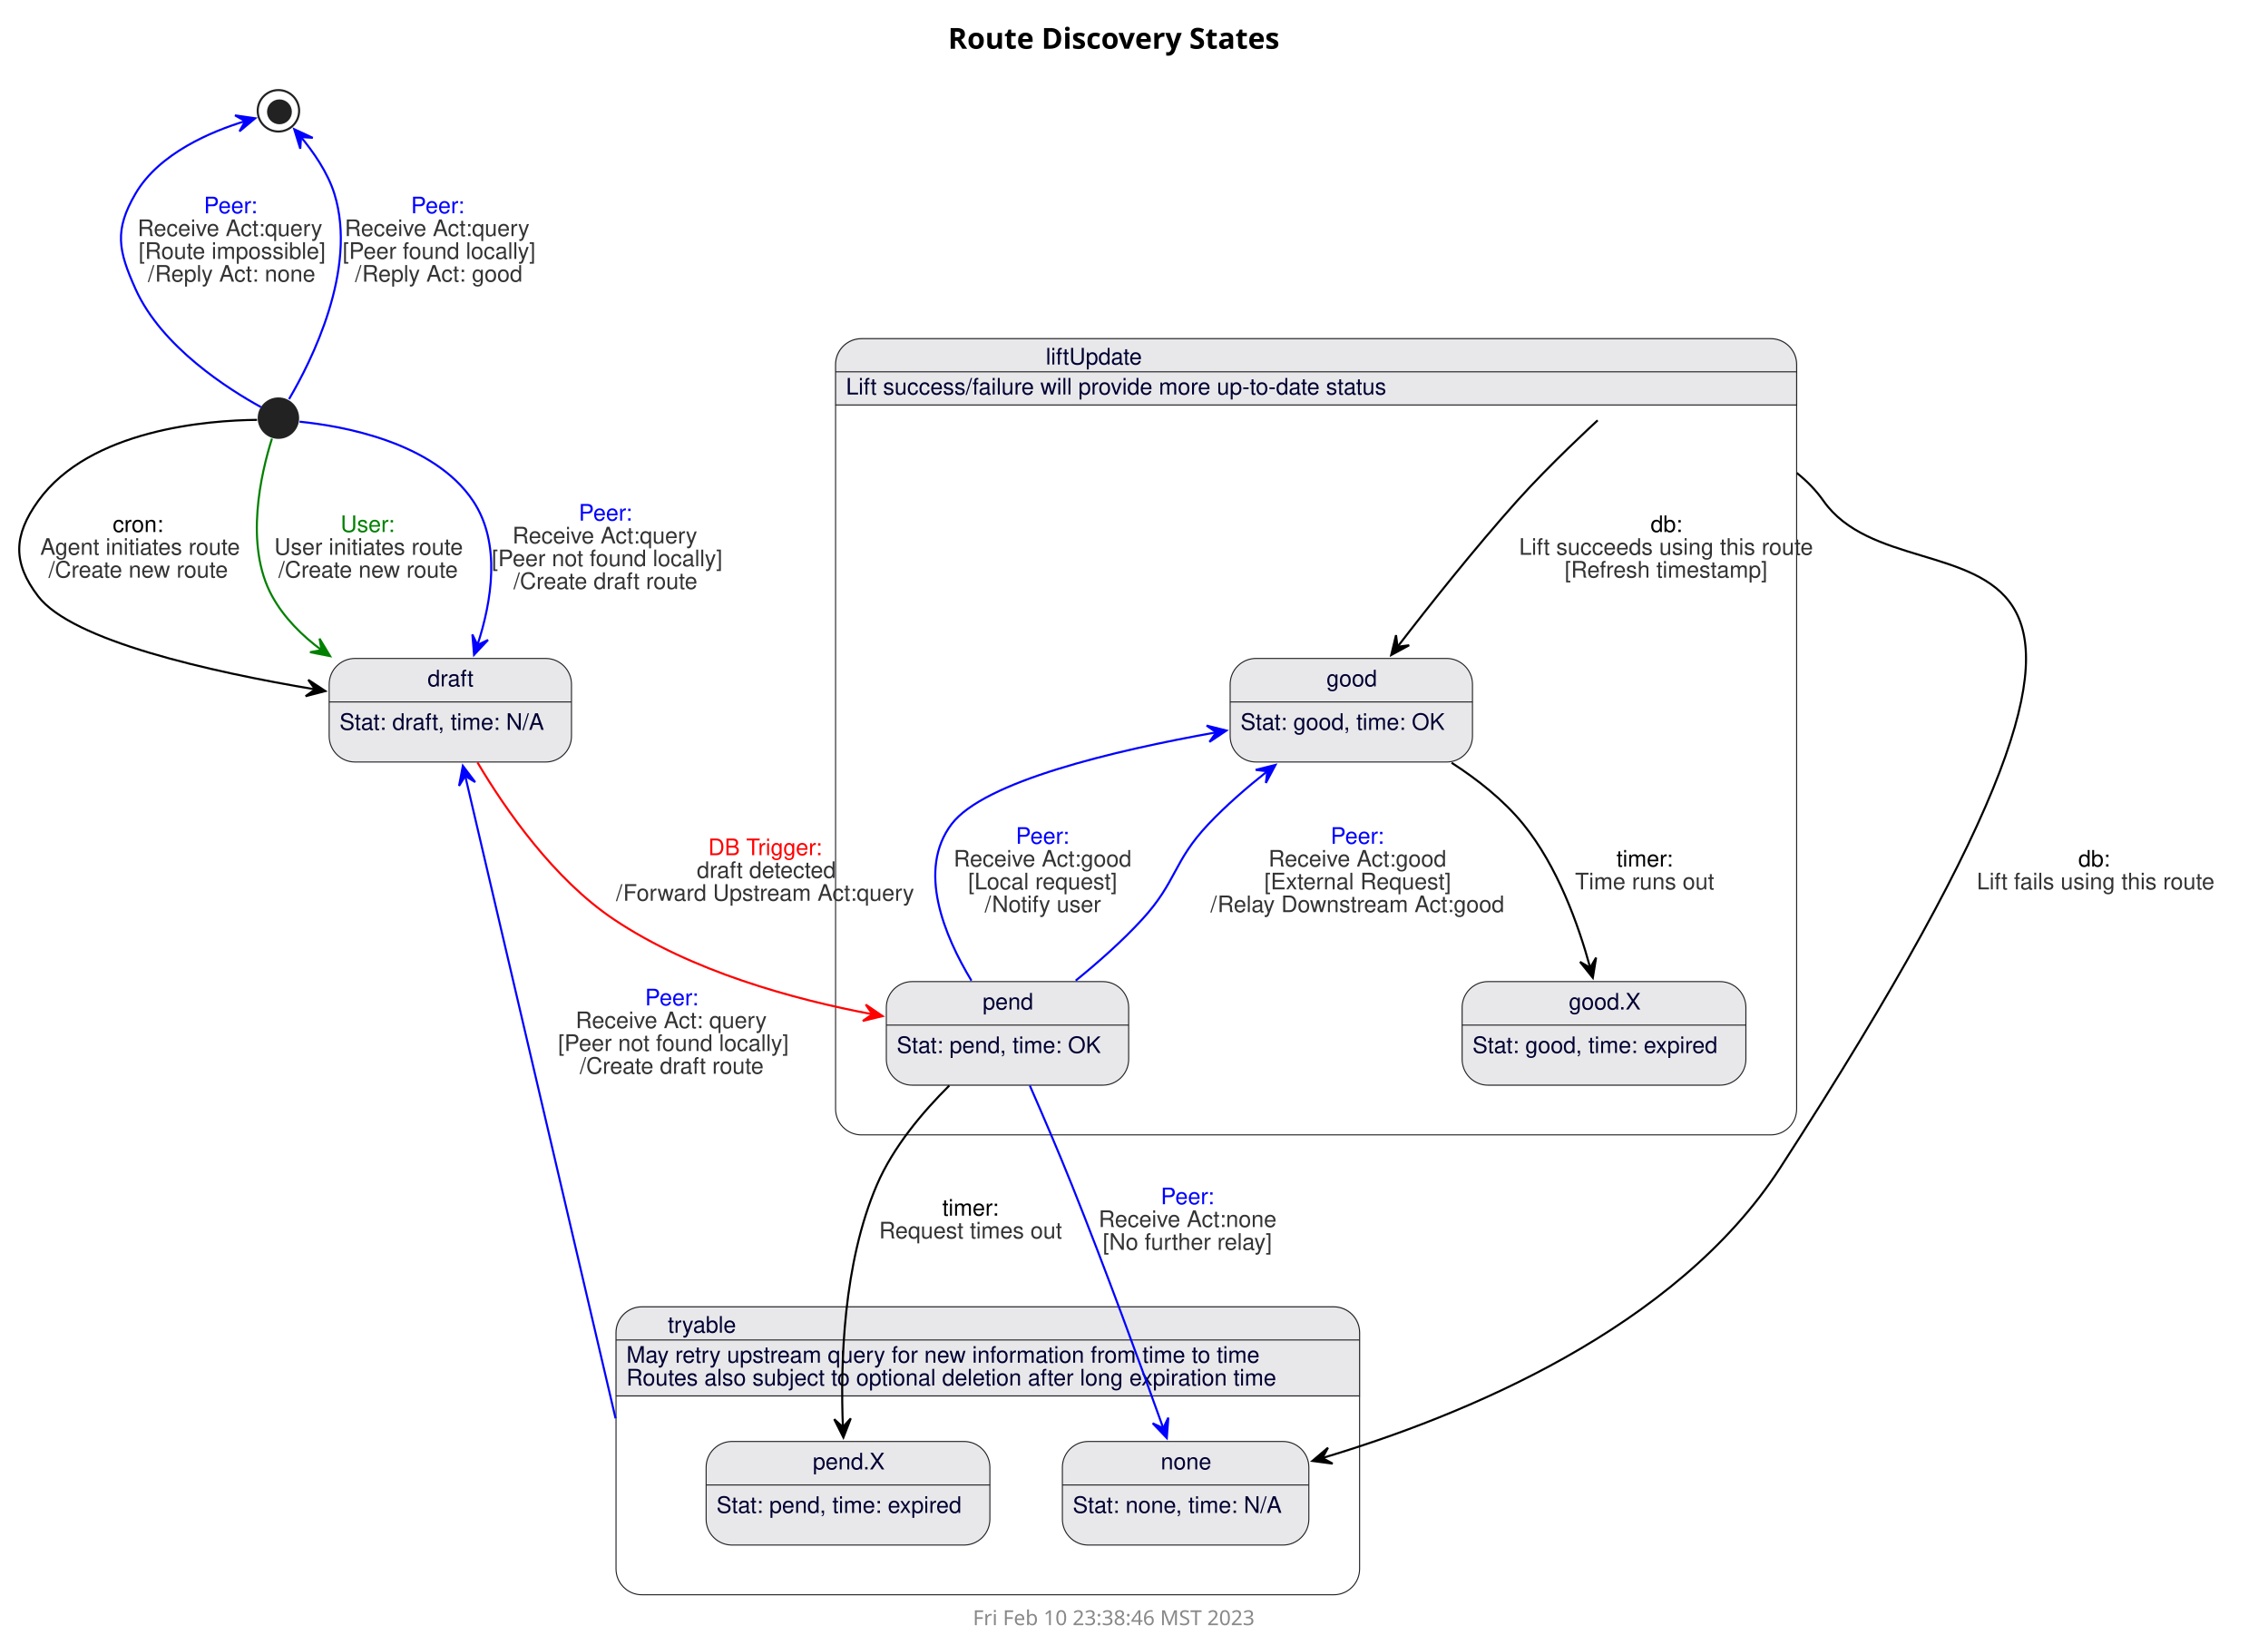
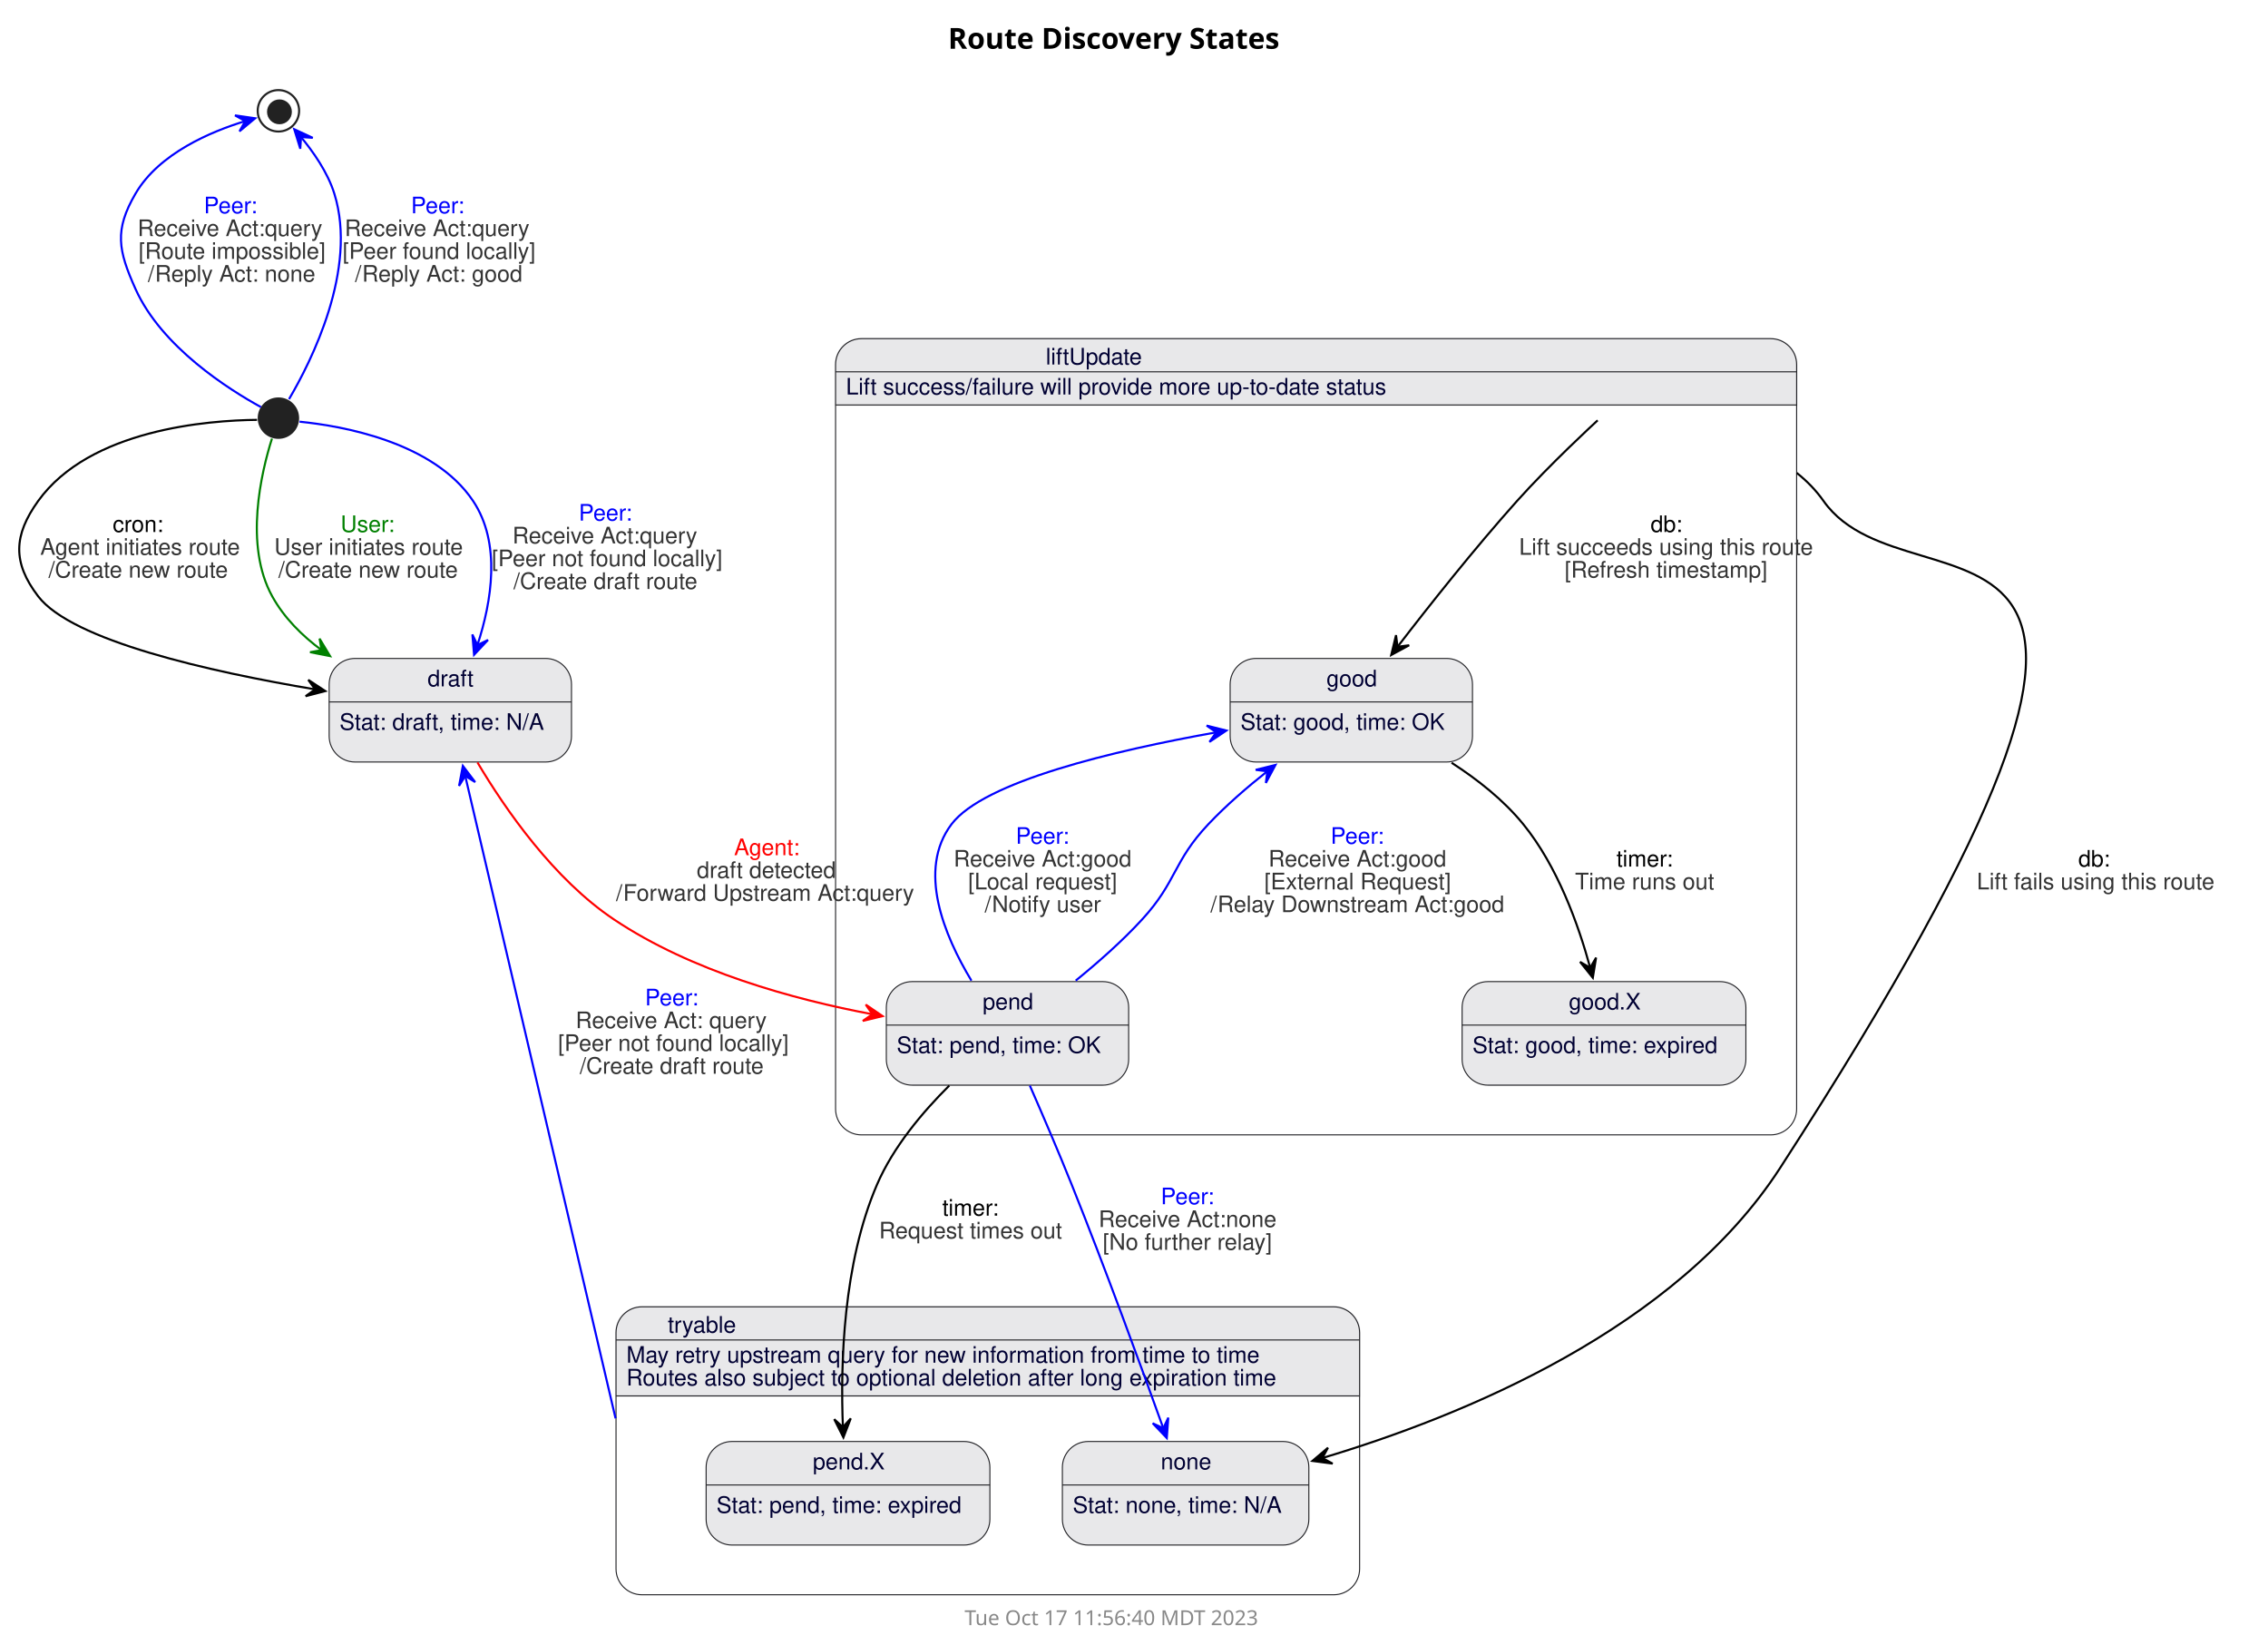
<svg xmlns="http://www.w3.org/2000/svg" contentStyleType="text/css" height="794px" preserveAspectRatio="none" style="width:1095px;height:794px;background:#FFFFFF;" version="1.1" viewBox="0 0 1095 794" width="1095px" zoomAndPan="magnify">
  <defs />
  <g>
    <text fill="#000000" font-family="sans-serif" font-size="14" font-weight="bold" lengthAdjust="spacing" textLength="166" x="457.715" y="23.535">Route Discovery States</text>
    <g id="cluster_tryable">
      <path d="M309.92,630.848 L643.92,630.848 A12.5,12.5 0 0 1 656.42,643.348 L656.42,673.848 L297.42,673.848 L297.42,643.348 A12.5,12.5 0 0 1 309.92,630.848 " fill="#E8E8EA" style="stroke:#E8E8EA;stroke-width:1.0;" />
      <rect fill="none" height="139" rx="12.5" ry="12.5" style="stroke:#202024;stroke-width:0.5;" width="359" x="297.42" y="630.848" />
      <line style="stroke:#202024;stroke-width:0.5;" x1="297.42" x2="656.42" y1="673.848" y2="673.848" />
      <line style="stroke:#202024;stroke-width:0.5;" x1="297.42" x2="656.42" y1="646.848" y2="646.848" />
      <text fill="#000033" font-family="Helvetica" font-size="11" lengthAdjust="spacing" textLength="33" x="322.42" y="643.318">tryable</text>
      <text fill="#000033" font-family="Helvetica" font-size="11" lengthAdjust="spacing" textLength="305" x="302.42" y="657.818">May retry upstream query for new information from time to time</text>
      <text fill="#000033" font-family="Helvetica" font-size="11" lengthAdjust="spacing" textLength="309" x="302.42" y="668.818">Routes also subject to optional deletion after long expiration time</text>
    </g>
    <g id="cluster_liftUpdate">
      <path d="M415.92,163.488 L854.92,163.488 A12.5,12.5 0 0 1 867.42,175.988 L867.42,195.488 L403.42,195.488 L403.42,175.988 A12.5,12.5 0 0 1 415.92,163.488 " fill="#E8E8EA" style="stroke:#E8E8EA;stroke-width:1.0;" />
      <rect fill="none" height="384.36" rx="12.5" ry="12.5" style="stroke:#202024;stroke-width:0.5;" width="464" x="403.42" y="163.488" />
      <line style="stroke:#202024;stroke-width:0.5;" x1="403.42" x2="867.42" y1="195.488" y2="195.488" />
      <line style="stroke:#202024;stroke-width:0.5;" x1="403.42" x2="867.42" y1="179.488" y2="179.488" />
      <text fill="#000033" font-family="Helvetica" font-size="11" lengthAdjust="spacing" textLength="45" x="504.92" y="175.958">liftUpdate</text>
      <text fill="#000033" font-family="Helvetica" font-size="11" lengthAdjust="spacing" textLength="261" x="408.42" y="190.458">Lift success/failure will provide more up-to-date status</text>
    </g>
    <g id="tryable.none">
      <rect fill="#E8E8EA" height="50" rx="12.5" ry="12.5" style="stroke:#202024;stroke-width:0.5;" width="119" x="512.92" y="695.848" />
      <line style="stroke:#202024;stroke-width:0.5;" x1="512.92" x2="631.92" y1="716.848" y2="716.848" />
      <text fill="#000033" font-family="Helvetica" font-size="11" lengthAdjust="spacing" textLength="24" x="560.42" y="709.318">none</text>
      <text fill="#000033" font-family="Helvetica" font-size="11" lengthAdjust="spacing" textLength="99" x="517.92" y="730.318">Stat: none, time: N/A</text>
    </g>
    <g id="tryable.timeout">
      <rect fill="#E8E8EA" height="50" rx="12.5" ry="12.5" style="stroke:#202024;stroke-width:0.5;" width="137" x="340.92" y="695.848" />
      <line style="stroke:#202024;stroke-width:0.5;" x1="340.92" x2="477.92" y1="716.848" y2="716.848" />
      <text fill="#000033" font-family="Helvetica" font-size="11" lengthAdjust="spacing" textLength="34" x="392.42" y="709.318">pend.X</text>
      <text fill="#000033" font-family="Helvetica" font-size="11" lengthAdjust="spacing" textLength="117" x="345.92" y="730.318">Stat: pend, time: expired</text>
    </g>
    <g id="liftUpdate.good">
      <rect fill="#E8E8EA" height="50" rx="12.5" ry="12.5" style="stroke:#202024;stroke-width:0.5;" width="117" x="593.92" y="317.848" />
      <line style="stroke:#202024;stroke-width:0.5;" x1="593.92" x2="710.92" y1="338.848" y2="338.848" />
      <text fill="#000033" font-family="Helvetica" font-size="11" lengthAdjust="spacing" textLength="24" x="640.42" y="331.318">good</text>
      <text fill="#000033" font-family="Helvetica" font-size="11" lengthAdjust="spacing" textLength="97" x="598.92" y="352.318">Stat: good, time: OK</text>
    </g>
    <g id="liftUpdate.pend">
      <rect fill="#E8E8EA" height="50" rx="12.5" ry="12.5" style="stroke:#202024;stroke-width:0.5;" width="117" x="427.92" y="473.848" />
      <line style="stroke:#202024;stroke-width:0.5;" x1="427.92" x2="544.92" y1="494.848" y2="494.848" />
      <text fill="#000033" font-family="Helvetica" font-size="11" lengthAdjust="spacing" textLength="24" x="474.42" y="487.318">pend</text>
      <text fill="#000033" font-family="Helvetica" font-size="11" lengthAdjust="spacing" textLength="97" x="432.92" y="508.318">Stat: pend, time: OK</text>
    </g>
    <g id="liftUpdate.stale">
      <rect fill="#E8E8EA" height="50" rx="12.5" ry="12.5" style="stroke:#202024;stroke-width:0.5;" width="137" x="705.92" y="473.848" />
      <line style="stroke:#202024;stroke-width:0.5;" x1="705.92" x2="842.92" y1="494.848" y2="494.848" />
      <text fill="#000033" font-family="Helvetica" font-size="11" lengthAdjust="spacing" textLength="34" x="757.42" y="487.318">good.X</text>
      <text fill="#000033" font-family="Helvetica" font-size="11" lengthAdjust="spacing" textLength="117" x="710.92" y="508.318">Stat: good, time: expired</text>
    </g>
    <g id="draft">
      <rect fill="#E8E8EA" height="50" rx="12.5" ry="12.5" style="stroke:#202024;stroke-width:0.5;" width="117" x="158.92" y="317.848" />
      <line style="stroke:#202024;stroke-width:0.5;" x1="158.92" x2="275.92" y1="338.848" y2="338.848" />
      <text fill="#000033" font-family="Helvetica" font-size="11" lengthAdjust="spacing" textLength="22" x="206.42" y="331.318">draft</text>
      <text fill="#000033" font-family="Helvetica" font-size="11" lengthAdjust="spacing" textLength="97" x="163.92" y="352.318">Stat: draft, time: N/A</text>
    </g>
    <ellipse cx="134.42" cy="201.848" fill="#222222" rx="10" ry="10" style="stroke:none;stroke-width:1.0;" />
    <ellipse cx="134.42" cy="53.488" fill="none" rx="10" ry="10" style="stroke:#222222;stroke-width:1.0;" />
    <ellipse cx="134.92" cy="53.988" fill="#222222" rx="6" ry="6" style="stroke:none;stroke-width:1.0;" />
    <g id="link_*end_*start">
      <path d="M118.56,58.408 C101.98,63.448 76.81,73.968 65.42,93.488 C55.12,111.148 57.05,120.838 65.42,139.488 C78.03,167.568 110.54,188.038 126.01,196.528 " fill="none" id="*end-backto-*start" style="stroke:#0000FF;stroke-width:1.0;" />
      <polygon fill="#0000FF" points="123.2,57.098,113.452,55.69,118.388,58.455,115.623,63.39,123.2,57.098" style="stroke:#0000FF;stroke-width:1.0;" />
      <text fill="#0000FF" font-family="Helvetica" font-size="11" lengthAdjust="spacing" textLength="26" x="98.42" y="102.959">Peer:</text>
      <text fill="#333333" font-family="Helvetica" font-size="11" lengthAdjust="spacing" textLength="90" x="66.42" y="113.959">Receive Act:query</text>
      <text fill="#333333" font-family="Helvetica" font-size="11" lengthAdjust="spacing" textLength="89" x="66.92" y="124.959">[Route impossible]</text>
      <text fill="#333333" font-family="Helvetica" font-size="11" lengthAdjust="spacing" textLength="80" x="71.42" y="135.958">/Reply Act: none</text>
    </g>
    <g id="link_*end_*start">
      <path d="M145.06,65.838 C151.14,73.128 158.19,83.138 161.42,93.488 C172.83,129.998 150.19,174.618 139.54,192.678 " fill="none" id="*end-backto-*start-1" style="stroke:#0000FF;stroke-width:1.0;" />
      <polygon fill="#0000FF" points="142.06,62.388,144.974,71.796,145.351,66.152,150.996,66.53,142.06,62.388" style="stroke:#0000FF;stroke-width:1.0;" />
      <text fill="#0000FF" font-family="Helvetica" font-size="11" lengthAdjust="spacing" textLength="26" x="198.42" y="102.959">Peer:</text>
      <text fill="#333333" font-family="Helvetica" font-size="11" lengthAdjust="spacing" textLength="90" x="166.42" y="113.959">Receive Act:query</text>
      <text fill="#333333" font-family="Helvetica" font-size="11" lengthAdjust="spacing" textLength="92" x="165.42" y="124.959">[Peer found locally]</text>
      <text fill="#333333" font-family="Helvetica" font-size="11" lengthAdjust="spacing" textLength="80" x="171.42" y="135.958">/Reply Act: good</text>
    </g>
    <g id="link_*start_draft">
      <path d="M131.3,211.728 C126.16,227.998 117.78,263.168 131.42,287.848 C137.16,298.228 145.82,306.878 155.47,313.998 " fill="none" id="*start-to-draft" style="stroke:#008000;stroke-width:1.0;" />
      <polygon fill="#008000" points="159.36,316.718,154.283,308.279,155.264,313.85,149.694,314.832,159.36,316.718" style="stroke:#008000;stroke-width:1.0;" />
      <text fill="#008000" font-family="Helvetica" font-size="11" lengthAdjust="spacing" textLength="27" x="164.42" y="256.818">User:</text>
      <text fill="#333333" font-family="Helvetica" font-size="11" lengthAdjust="spacing" textLength="91" x="132.42" y="267.818">User initiates route</text>
      <text fill="#333333" font-family="Helvetica" font-size="11" lengthAdjust="spacing" textLength="87" x="134.42" y="278.818">/Create new route</text>
    </g>
    <g id="link_*start_draft">
      <path d="M144.63,203.558 C164.76,205.568 209.29,213.198 228.42,241.848 C242.02,262.208 237.43,290.248 230.49,311.458 " fill="none" id="*start-to-draft-1" style="stroke:#0000FF;stroke-width:1.0;" />
      <polygon fill="#0000FF" points="228.88,316.098,235.619,308.916,230.525,311.377,228.065,306.283,228.88,316.098" style="stroke:#0000FF;stroke-width:1.0;" />
      <text fill="#0000FF" font-family="Helvetica" font-size="11" lengthAdjust="spacing" textLength="26" x="279.42" y="251.319">Peer:</text>
      <text fill="#333333" font-family="Helvetica" font-size="11" lengthAdjust="spacing" textLength="90" x="247.42" y="262.318">Receive Act:query</text>
      <text fill="#333333" font-family="Helvetica" font-size="11" lengthAdjust="spacing" textLength="110" x="237.42" y="273.318">[Peer not found locally]</text>
      <text fill="#333333" font-family="Helvetica" font-size="11" lengthAdjust="spacing" textLength="89" x="247.92" y="284.318">/Create draft route</text>
    </g>
    <g id="link_*start_draft">
      <path d="M124.11,202.678 C100.64,202.908 43.35,207.168 18.42,241.848 C6.49,258.448 6,271.608 18.42,287.848 C34.8,309.268 100.8,324.168 152.36,332.818 " fill="none" id="*start-to-draft-2" style="stroke:#000000;stroke-width:1.0;" />
      <polygon fill="#000000" points="157.07,333.598,148.842,328.185,152.137,332.783,147.538,336.078,157.07,333.598" style="stroke:#000000;stroke-width:1.0;" />
      <text fill="#000000" font-family="Helvetica" font-size="11" lengthAdjust="spacing" textLength="25" x="54.42" y="256.818">cron:</text>
      <text fill="#333333" font-family="Helvetica" font-size="11" lengthAdjust="spacing" textLength="95" x="19.42" y="267.818">Agent initiates route</text>
      <text fill="#333333" font-family="Helvetica" font-size="11" lengthAdjust="spacing" textLength="87" x="23.42" y="278.818">/Create new route</text>
    </g>
    <g id="link_draft_pend">
      <path d="M230.52,368.048 C244.08,390.878 267.37,424.408 296.42,443.848 C333.76,468.828 382.63,482.378 421.46,489.658 " fill="none" id="draft-to-pend" style="stroke:#FF0000;stroke-width:1.0;" />
      <polygon fill="#FF0000" points="426.12,490.508,417.985,484.957,421.201,489.61,416.548,492.827,426.12,490.508" style="stroke:#FF0000;stroke-width:1.0;" />
-       <text fill="#FF0000" font-family="Helvetica" font-size="11" lengthAdjust="spacing" textLength="56" x="341.92" y="412.818">DB Trigger:</text>
+       <text fill="#FF0000" font-family="Helvetica" font-size="11" lengthAdjust="spacing" textLength="31" x="354.42" y="412.818">Agent:</text>
      <text fill="#333333" font-family="Helvetica" font-size="11" lengthAdjust="spacing" textLength="67" x="336.42" y="423.818">draft detected</text>
      <text fill="#333333" font-family="Helvetica" font-size="11" lengthAdjust="spacing" textLength="145" x="297.42" y="434.818">/Forward Upstream Act:query</text>
    </g>
    <g id="link_good_pend">
      <path d="M587.31,353.508 C537.6,362.368 475.05,377.248 459.42,397.848 C442.69,419.908 455.86,451.618 469.01,473.378 " fill="none" id="good-backto-pend" style="stroke:#0000FF;stroke-width:1.0;" />
      <polygon fill="#0000FF" points="592.12,352.658,582.568,350.26,587.194,353.515,583.938,358.141,592.12,352.658" style="stroke:#0000FF;stroke-width:1.0;" />
      <text fill="#0000FF" font-family="Helvetica" font-size="11" lengthAdjust="spacing" textLength="26" x="490.42" y="407.318">Peer:</text>
      <text fill="#333333" font-family="Helvetica" font-size="11" lengthAdjust="spacing" textLength="86" x="460.42" y="418.318">Receive Act:good</text>
      <text fill="#333333" font-family="Helvetica" font-size="11" lengthAdjust="spacing" textLength="72" x="467.42" y="429.318">[Local request]</text>
      <text fill="#333333" font-family="Helvetica" font-size="11" lengthAdjust="spacing" textLength="56" x="475.42" y="440.318">/Notify user</text>
    </g>
    <g id="link_good_pend">
      <path d="M611.91,372.288 C602.09,380.038 591.97,388.808 583.42,397.848 C566.31,415.948 568.27,425.498 551.42,443.848 C541.8,454.328 530.14,464.618 519.36,473.368 " fill="none" id="good-backto-pend-1" style="stroke:#0000FF;stroke-width:1.0;" />
      <polygon fill="#0000FF" points="615.81,369.258,606.252,371.634,611.865,372.331,611.168,377.945,615.81,369.258" style="stroke:#0000FF;stroke-width:1.0;" />
      <text fill="#0000FF" font-family="Helvetica" font-size="11" lengthAdjust="spacing" textLength="26" x="642.42" y="407.318">Peer:</text>
      <text fill="#333333" font-family="Helvetica" font-size="11" lengthAdjust="spacing" textLength="86" x="612.42" y="418.318">Receive Act:good</text>
      <text fill="#333333" font-family="Helvetica" font-size="11" lengthAdjust="spacing" textLength="90" x="610.42" y="429.318">[External Request]</text>
      <text fill="#333333" font-family="Helvetica" font-size="11" lengthAdjust="spacing" textLength="142" x="584.42" y="440.318">/Relay Downstream Act:good</text>
    </g>
    <g id="link_pend_timeout">
      <path d="M458.32,524.038 C445.4,536.858 431.24,553.698 423.42,571.848 C407.08,609.798 405.7,658.178 406.97,689.088 " fill="none" id="pend-to-timeout" style="stroke:#000000;stroke-width:1.0;" />
      <polygon fill="#000000" points="407.2,693.898,410.757,684.714,406.957,688.904,402.767,685.104,407.2,693.898" style="stroke:#000000;stroke-width:1.0;" />
      <text fill="#000000" font-family="Helvetica" font-size="11" lengthAdjust="spacing" textLength="27" x="454.92" y="586.818">timer:</text>
      <text fill="#333333" font-family="Helvetica" font-size="11" lengthAdjust="spacing" textLength="88" x="424.42" y="597.818">Request times out</text>
    </g>
    <g id="link_pend_none">
      <path d="M497.21,524.048 C503.31,537.958 510.99,555.808 517.42,571.848 C533.68,612.398 551.01,659.818 561.78,689.838 " fill="none" id="pend-to-none" style="stroke:#0000FF;stroke-width:1.0;" />
      <polygon fill="#0000FF" points="563.33,694.178,564.057,684.356,561.642,689.472,556.526,687.057,563.33,694.178" style="stroke:#0000FF;stroke-width:1.0;" />
      <text fill="#0000FF" font-family="Helvetica" font-size="11" lengthAdjust="spacing" textLength="26" x="560.42" y="581.318">Peer:</text>
      <text fill="#333333" font-family="Helvetica" font-size="11" lengthAdjust="spacing" textLength="86" x="530.42" y="592.318">Receive Act:none</text>
      <text fill="#333333" font-family="Helvetica" font-size="11" lengthAdjust="spacing" textLength="82" x="532.42" y="603.318">[No further relay]</text>
    </g>
    <g id="link_good_stale">
      <path d="M700.84,368.208 C713.38,376.298 725.98,386.248 735.42,397.848 C751.91,418.108 762.03,446.158 767.82,467.398 " fill="none" id="good-to-stale" style="stroke:#000000;stroke-width:1.0;" />
      <polygon fill="#000000" points="769.02,472.008,770.596,462.286,767.747,467.173,762.86,464.324,769.02,472.008" style="stroke:#000000;stroke-width:1.0;" />
      <text fill="#000000" font-family="Helvetica" font-size="11" lengthAdjust="spacing" textLength="27" x="780.42" y="418.318">timer:</text>
      <text fill="#333333" font-family="Helvetica" font-size="11" lengthAdjust="spacing" textLength="67" x="760.42" y="429.318">Time runs out</text>
    </g>
    <g id="link_liftUpdate_good">
      <path d="M771.36,202.908 C770.01,204.138 748.26,224.158 732.42,241.848 C711.92,264.758 690.22,292.098 674.61,312.388 " fill="none" id="liftUpdate-to-good" style="stroke:#000000;stroke-width:1.0;" />
      <polygon fill="#000000" points="671.69,316.188,680.347,311.492,674.738,312.225,674.005,306.615,671.69,316.188" style="stroke:#000000;stroke-width:1.0;" />
      <text fill="#000000" font-family="Helvetica" font-size="11" lengthAdjust="spacing" textLength="15" x="796.92" y="256.818">db:</text>
      <text fill="#333333" font-family="Helvetica" font-size="11" lengthAdjust="spacing" textLength="142" x="733.42" y="267.818">Lift succeeds using this route</text>
      <text fill="#333333" font-family="Helvetica" font-size="11" lengthAdjust="spacing" textLength="98" x="755.42" y="278.818">[Refresh timestamp]</text>
    </g>
    <g id="link_liftUpdate_none">
      <path d="M867.466,228.28 C872.377,232.179 876.775,236.672 880.42,241.848 C923.39,302.858 1088.43,210.028 859.42,563.848 C809.1,641.608 706.17,683.638 638.25,703.888 " fill="none" id="liftUpdate-to-none" style="stroke:#000000;stroke-width:1.0;" />
      <polygon fill="#000000" points="633.65,705.238,643.414,706.532,638.446,703.825,641.153,698.858,633.65,705.238" style="stroke:#000000;stroke-width:1.0;" />
      <text fill="#000000" font-family="Helvetica" font-size="11" lengthAdjust="spacing" textLength="15" x="1003.42" y="418.318">db:</text>
      <text fill="#333333" font-family="Helvetica" font-size="11" lengthAdjust="spacing" textLength="113" x="954.42" y="429.318">Lift fails using this route</text>
    </g>
    <g id="link_tryable_draft">
      <path d="M297.195,684.689 C297.108,684.321 297.022,683.95 296.934,683.577 C296.76,682.831 296.583,682.075 296.404,681.31 C296.046,679.781 295.679,678.214 295.304,676.612 C289.305,650.976 281.177,616.247 272.429,578.868 C254.933,504.111 234.955,418.753 224.56,374.338 " fill="none" id="tryable-to-draft" style="stroke:#0000FF;stroke-width:1.0;" />
      <polygon fill="#0000FF" points="223.47,369.698,221.631,379.374,224.612,374.566,229.42,377.547,223.47,369.698" style="stroke:#0000FF;stroke-width:1.0;" />
      <text fill="#0000FF" font-family="Helvetica" font-size="11" lengthAdjust="spacing" textLength="26" x="311.42" y="485.318">Peer:</text>
      <text fill="#333333" font-family="Helvetica" font-size="11" lengthAdjust="spacing" textLength="93" x="277.92" y="496.318">Receive Act: query</text>
      <text fill="#333333" font-family="Helvetica" font-size="11" lengthAdjust="spacing" textLength="110" x="269.42" y="507.318">[Peer not found locally]</text>
      <text fill="#333333" font-family="Helvetica" font-size="11" lengthAdjust="spacing" textLength="89" x="279.92" y="518.318">/Create draft route</text>
    </g>
-     <text fill="#888888" font-family="sans-serif" font-size="10" lengthAdjust="spacing" textLength="142" x="469.715" y="784.516">Fri Feb 10 23:38:46 MST 2023</text>
+     <text fill="#888888" font-family="sans-serif" font-size="10" lengthAdjust="spacing" textLength="150" x="465.715" y="784.516">Tue Oct 17 11:56:40 MDT 2023</text>
  </g>
</svg>
